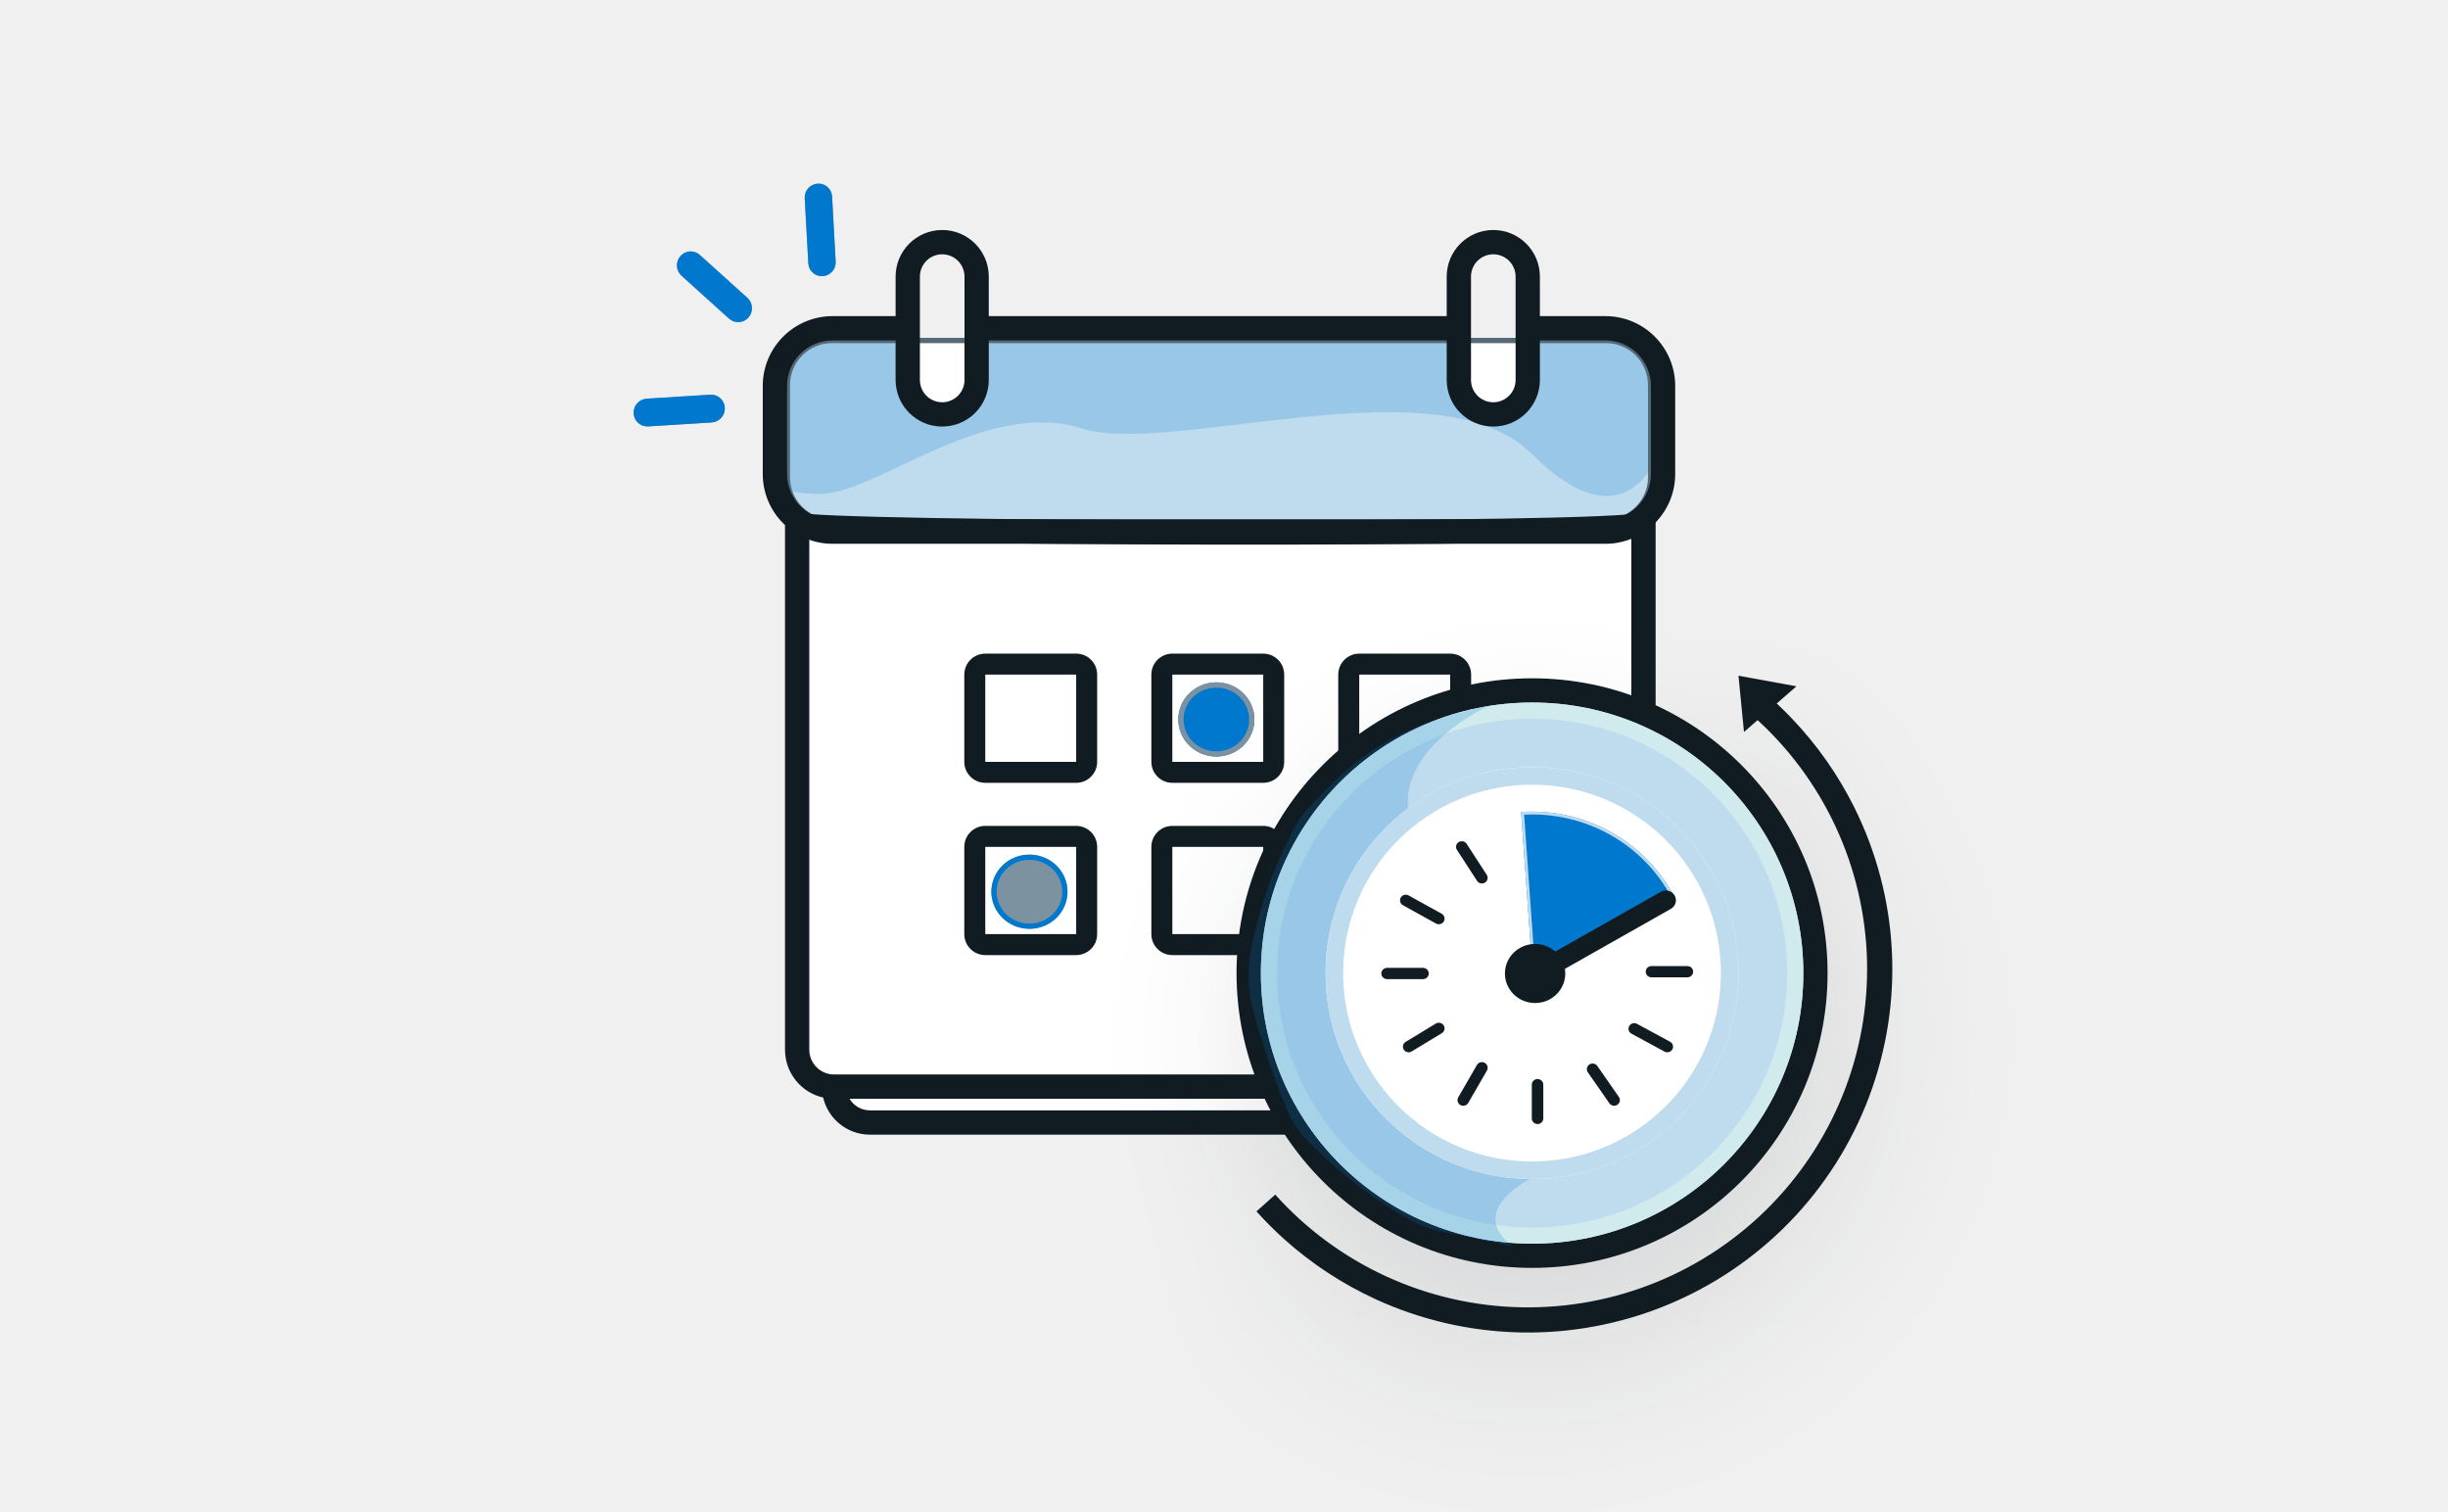
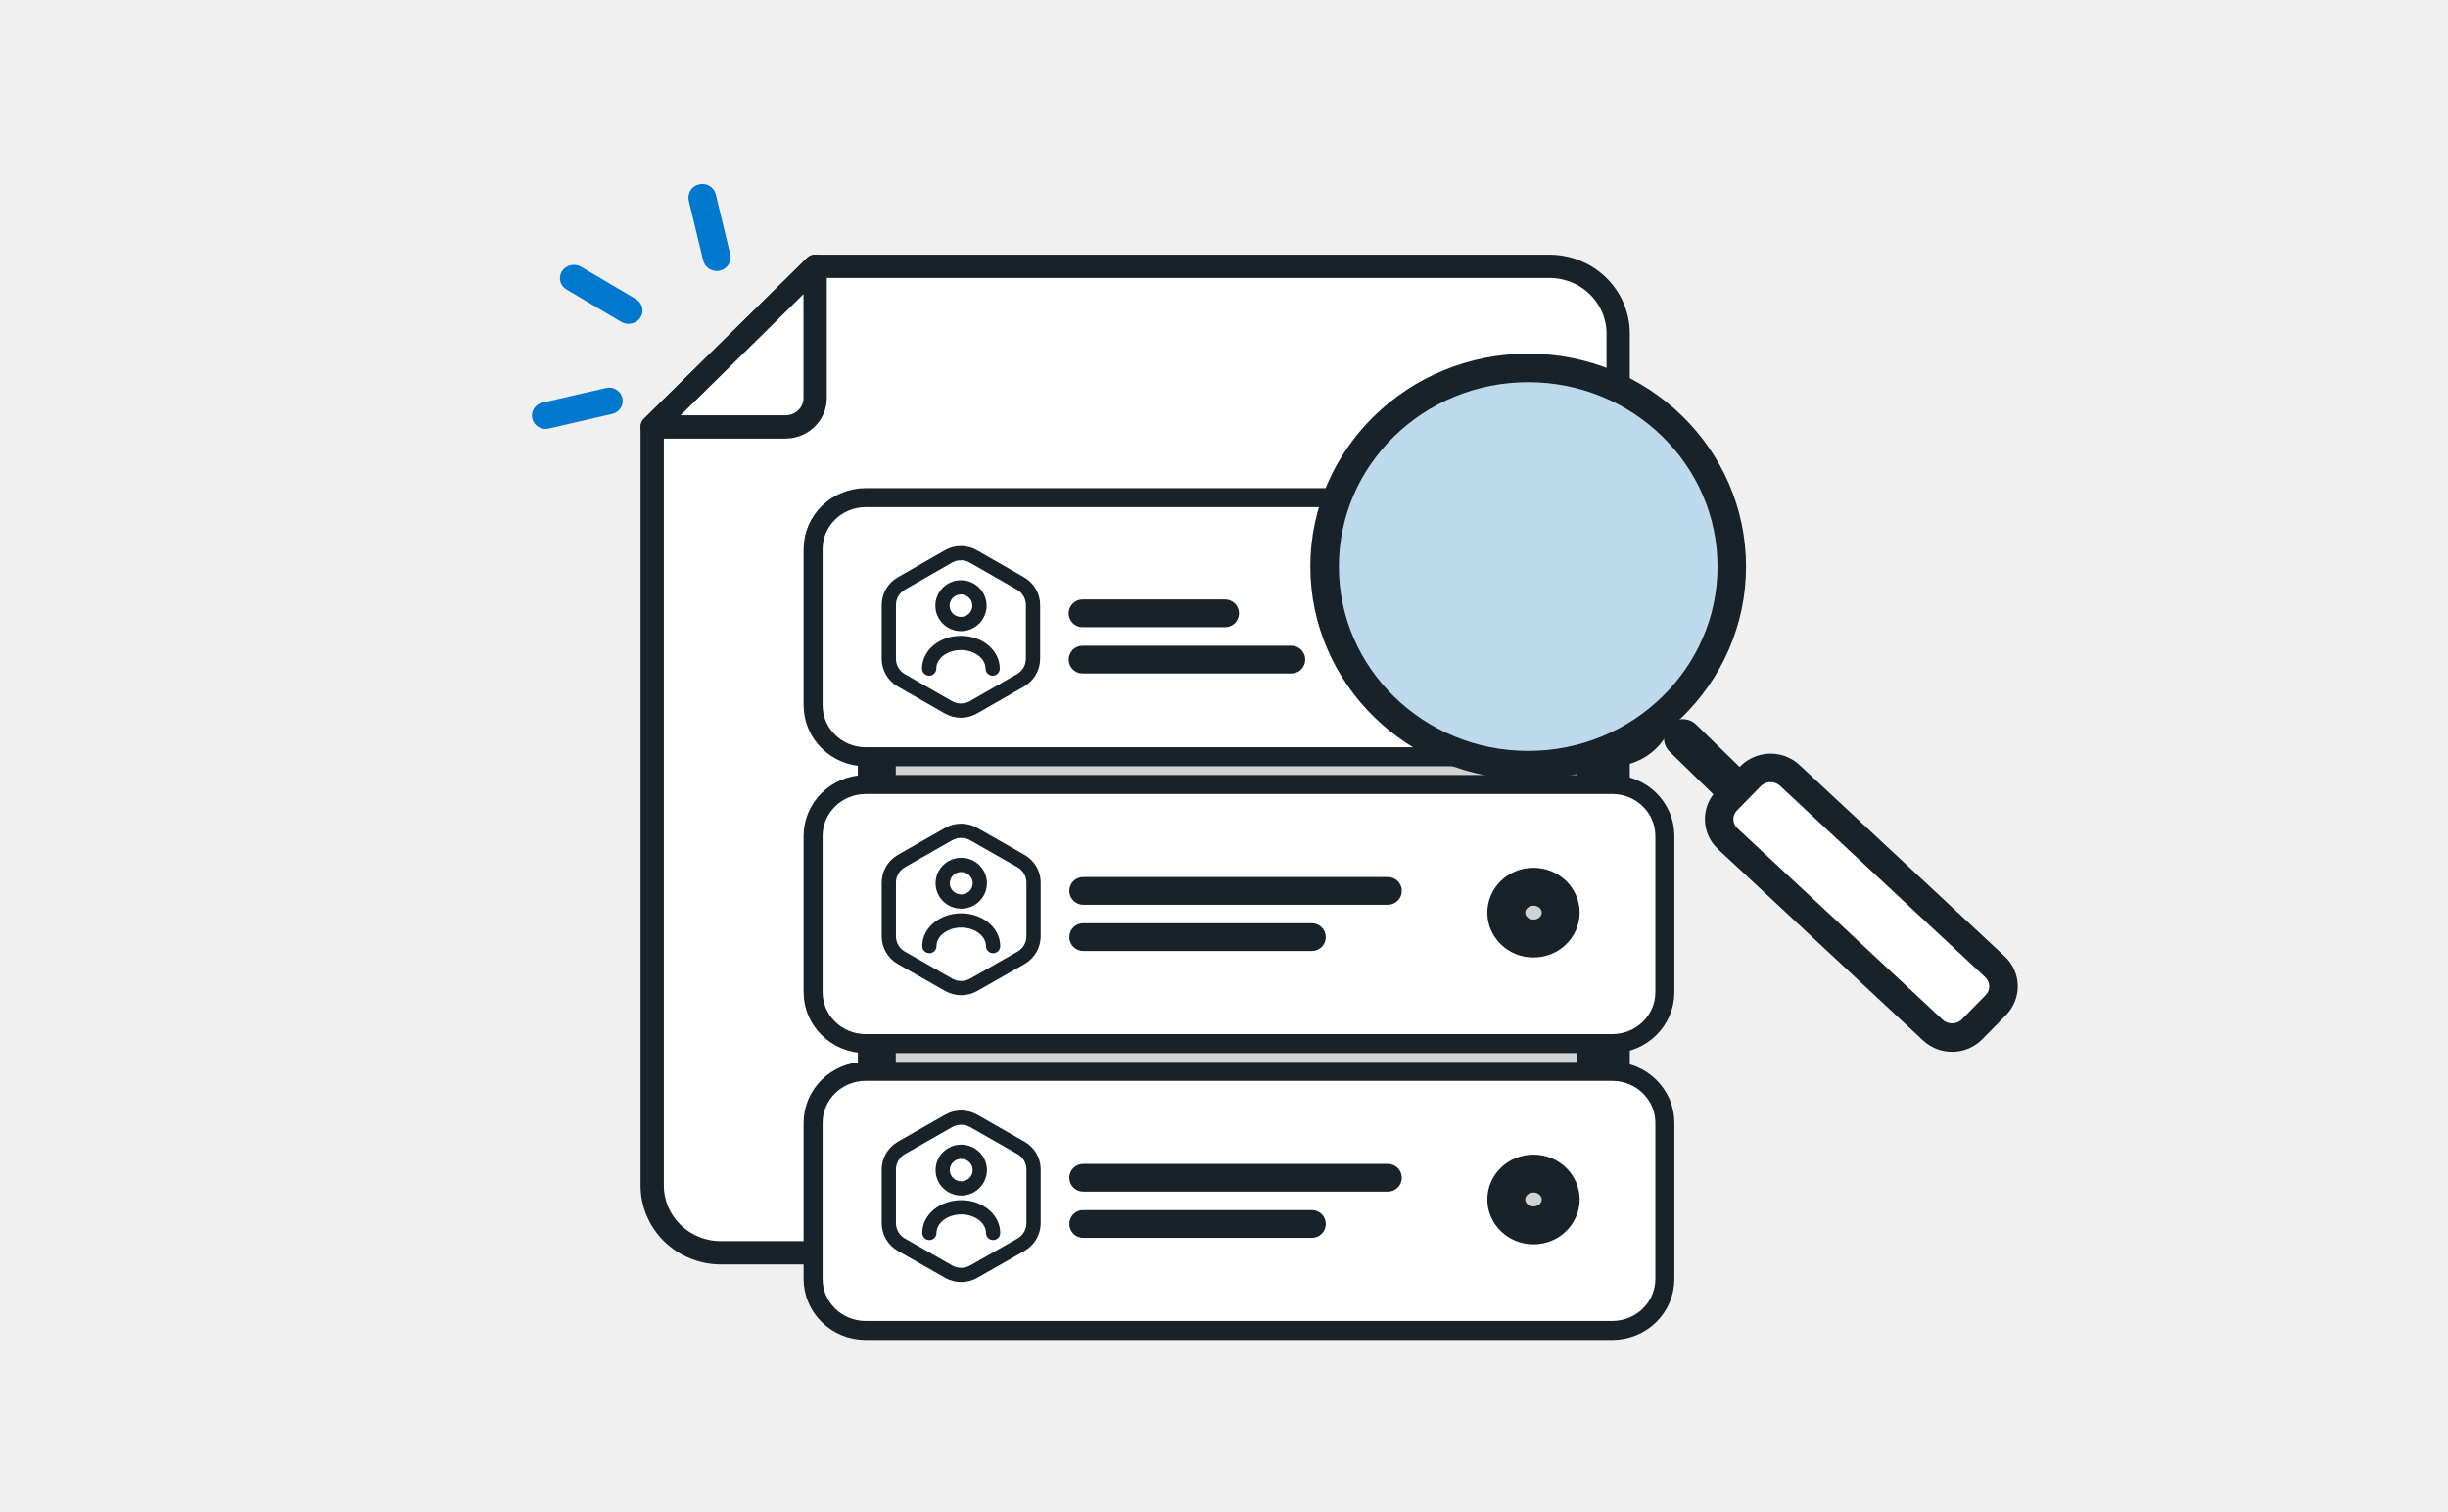
<svg xmlns="http://www.w3.org/2000/svg" width="196" height="121" viewBox="0 0 196 121" fill="none">
-   <g clip-path="url(#clip0_56001_733767)">
-     <mask id="mask0_56001_733767" style="mask-type:luminance" maskUnits="userSpaceOnUse" x="0" y="0" width="196" height="121">
-       <path d="M196 0H0V121H196V0Z" fill="white" />
-     </mask>
-     <g mask="url(#mask0_56001_733767)">
-       <path d="M62.832 30.828C62.832 28.741 64.524 27.049 66.611 27.049H128.588C130.675 27.049 132.366 28.741 132.366 30.828V38.21C132.366 40.297 130.675 41.989 128.588 41.989H66.611C64.524 41.989 62.832 40.297 62.832 38.21V30.828Z" fill="white" />
-       <path d="M64.933 26.601H72.508V30.208L73.229 32.012L75.033 32.733H76.836L78.279 31.29V28.765V26.601H102.447H116.876V29.126L117.237 31.29L119.04 33.094L121.205 32.733L122.287 30.929V26.24H127.697L131.305 27.683L133.108 30.208V37.422L132.026 40.669L129.14 42.472H112.907H77.197L64.933 42.112L62.768 40.669L62.047 35.98L62.408 29.126L64.933 26.601Z" fill="#BFDBEE" />
-       <path d="M86.213 34.176C93.127 36.815 115.071 28.765 122.645 36.34C130.219 43.915 132.746 36.34 132.746 36.34V29.487L131.303 27.683L129.499 26.601L125.532 26.24L122.645 26.601L122.285 28.765L121.924 32.012L119.76 33.094L117.957 32.733L116.874 30.569V26.601H116.152H78.276V29.126L77.916 31.651L76.112 33.094L74.309 32.733L72.866 30.93V26.601H66.013L65.281 27.052C64.887 27.294 64.504 27.557 64.178 27.884C63.12 28.945 62.686 30.025 62.422 31.042C61.859 33.21 61.55 35.582 61.853 37.801C61.853 37.801 61.284 39.575 65.702 39.543C70.12 39.511 78.468 32.147 86.213 34.176Z" fill="#0078CE" fill-opacity="0.2" />
-       <path fill-rule="evenodd" clip-rule="evenodd" d="M128.588 27.469H66.611C64.756 27.469 63.252 28.973 63.252 30.828V38.21C63.252 40.065 64.756 41.569 66.611 41.569H128.588C130.443 41.569 131.946 40.065 131.946 38.21V30.828C131.946 28.973 130.443 27.469 128.588 27.469ZM66.611 27.049C64.524 27.049 62.832 28.741 62.832 30.828V38.21C62.832 40.297 64.524 41.989 66.611 41.989H128.588C130.675 41.989 132.366 40.297 132.366 38.21V30.828C132.366 28.741 130.675 27.049 128.588 27.049H66.611Z" fill="#566976" />
-       <path d="M63.82 84.039V41.983C64.805 42.75 129.415 42.941 131.582 41.983V77.034L128.43 80.354V85.669C128.43 87.987 126.55 89.867 124.232 89.867H69.648C68.061 89.867 66.775 88.581 66.775 86.994C65.143 86.994 63.82 85.671 63.82 84.039Z" fill="white" />
-       <path fill-rule="evenodd" clip-rule="evenodd" d="M64.266 41.095C64.385 41.112 64.562 41.131 64.803 41.151C65.311 41.193 66.041 41.233 66.969 41.271C68.823 41.347 71.427 41.414 74.54 41.469C80.762 41.58 88.993 41.645 97.263 41.657C105.532 41.669 113.836 41.628 120.206 41.523C123.392 41.471 126.087 41.403 128.05 41.318C129.033 41.276 129.823 41.23 130.395 41.181C130.682 41.156 130.902 41.132 131.06 41.108C131.165 41.092 131.215 41.081 131.228 41.078L132.558 40.491V77.422L129.406 80.742V85.669C129.406 88.525 127.091 90.84 124.235 90.84H69.652C67.829 90.84 66.302 89.571 65.906 87.869C64.157 87.473 62.852 85.909 62.852 84.04V39.995L64.266 41.095ZM68.018 87.967C68.35 88.522 68.957 88.895 69.652 88.895H124.235C126.017 88.895 127.461 87.451 127.461 85.669V82.791L122.548 87.967H68.018ZM64.796 43.101V84.04C64.796 85.134 65.684 86.022 66.779 86.022H121.158V80.393C121.158 78.001 123.097 76.062 125.489 76.062H130.613V43.114C130.596 43.115 130.579 43.117 130.562 43.118C129.949 43.171 129.127 43.219 128.134 43.261C126.145 43.347 123.43 43.415 120.238 43.467C113.852 43.572 105.536 43.614 97.26 43.602C88.983 43.59 80.742 43.525 74.505 43.414C71.388 43.358 68.766 43.291 66.889 43.214C66.037 43.179 65.329 43.142 64.796 43.101ZM129.322 78.007H125.489C124.171 78.007 123.103 79.075 123.103 80.393V84.558L129.322 78.007Z" fill="#111B22" />
-       <path fill-rule="evenodd" clip-rule="evenodd" d="M75.437 20.359C74.451 20.359 73.652 21.158 73.652 22.144V30.419C73.652 31.405 74.451 32.205 75.437 32.205C76.423 32.205 77.223 31.405 77.223 30.419V22.144C77.223 21.158 76.423 20.359 75.437 20.359ZM71.707 22.144C71.707 20.084 73.377 18.414 75.437 18.414C77.497 18.414 79.167 20.084 79.167 22.144V25.309H115.831V22.144C115.831 20.084 117.501 18.414 119.561 18.414C121.621 18.414 123.291 20.084 123.291 22.144V25.309H128.534C131.622 25.309 134.125 27.812 134.125 30.9V37.944C134.125 41.032 131.622 43.535 128.534 43.535H66.661C63.573 43.535 61.07 41.032 61.07 37.944V30.9C61.07 27.812 63.573 25.309 66.661 25.309H71.707V22.144ZM71.707 27.254H66.661C64.647 27.254 63.015 28.886 63.015 30.9V37.944C63.015 39.958 64.647 41.59 66.661 41.59H128.534C130.548 41.59 132.18 39.958 132.18 37.944V30.9C132.18 28.886 130.548 27.254 128.534 27.254H123.291V30.419C123.291 32.479 121.621 34.149 119.561 34.149C117.501 34.149 115.831 32.479 115.831 30.419V27.254H79.167V30.419C79.167 32.479 77.497 34.149 75.437 34.149C73.377 34.149 71.707 32.479 71.707 30.419V27.254ZM119.561 20.359C118.575 20.359 117.776 21.158 117.776 22.144V30.419C117.776 31.405 118.575 32.205 119.561 32.205C120.547 32.205 121.347 31.405 121.347 30.419V22.144C121.347 21.158 120.547 20.359 119.561 20.359Z" fill="#111B22" />
-       <path fill-rule="evenodd" clip-rule="evenodd" d="M75.433 20.225C74.374 20.225 73.515 21.084 73.515 22.143V30.418C73.515 31.478 74.374 32.336 75.433 32.336C76.493 32.336 77.351 31.478 77.351 30.418V22.143C77.351 21.084 76.493 20.225 75.433 20.225ZM71.836 22.143C71.836 20.157 73.447 18.546 75.433 18.546C77.42 18.546 79.031 20.157 79.031 22.143V30.418C79.031 32.405 77.42 34.016 75.433 34.016C73.447 34.016 71.836 32.405 71.836 30.418V22.143ZM115.959 22.143C115.959 20.157 117.57 18.546 119.557 18.546C121.544 18.546 123.155 20.157 123.155 22.143V30.418C123.155 32.405 121.544 34.016 119.557 34.016C117.57 34.016 115.959 32.405 115.959 30.418V22.143ZM119.557 20.225C118.498 20.225 117.638 21.084 117.638 22.143V30.418C117.638 31.478 118.498 32.336 119.557 32.336C120.617 32.336 121.475 31.478 121.475 30.418V22.143C121.475 21.084 120.617 20.225 119.557 20.225Z" fill="#111B22" />
-       <path fill-rule="evenodd" clip-rule="evenodd" d="M86.165 54.008H78.886V60.993H86.165V54.008ZM78.886 52.329C77.959 52.329 77.207 53.081 77.207 54.008V60.993C77.207 61.92 77.959 62.672 78.886 62.672H86.165C87.092 62.672 87.844 61.92 87.844 60.993V54.008C87.844 53.081 87.092 52.329 86.165 52.329H78.886Z" fill="#111B22" />
-       <path fill-rule="evenodd" clip-rule="evenodd" d="M86.165 67.8H78.886V74.785H86.165V67.8ZM78.886 66.121C77.959 66.121 77.207 66.873 77.207 67.8V74.785C77.207 75.712 77.959 76.464 78.886 76.464H86.165C87.092 76.464 87.844 75.712 87.844 74.785V67.8C87.844 66.873 87.092 66.121 86.165 66.121H78.886Z" fill="#111B22" />
-       <path fill-rule="evenodd" clip-rule="evenodd" d="M101.141 67.8H93.863V74.785H101.141V67.8ZM93.863 66.121C92.936 66.121 92.184 66.873 92.184 67.8V74.785C92.184 75.712 92.936 76.464 93.863 76.464H101.141C102.069 76.464 102.82 75.712 102.82 74.785V67.8C102.82 66.873 102.069 66.121 101.141 66.121H93.863Z" fill="#111B22" />
-       <path fill-rule="evenodd" clip-rule="evenodd" d="M116.107 67.8H108.828V74.785H116.107V67.8ZM108.828 66.121C107.9 66.121 107.148 66.873 107.148 67.8V74.785C107.148 75.712 107.9 76.464 108.828 76.464H116.107C117.034 76.464 117.786 75.712 117.786 74.785V67.8C117.786 66.873 117.034 66.121 116.107 66.121H108.828Z" fill="#111B22" />
-       <path fill-rule="evenodd" clip-rule="evenodd" d="M101.141 54.008H93.863V60.993H101.141V54.008ZM93.863 52.329C92.936 52.329 92.184 53.081 92.184 54.008V60.993C92.184 61.92 92.936 62.672 93.863 62.672H101.141C102.069 62.672 102.82 61.92 102.82 60.993V54.008C102.82 53.081 102.069 52.329 101.141 52.329H93.863Z" fill="#111B22" />
-       <path fill-rule="evenodd" clip-rule="evenodd" d="M116.107 54.008H108.828V60.993H116.107V54.008ZM108.828 52.329C107.9 52.329 107.148 53.081 107.148 54.008V60.993C107.148 61.92 107.9 62.672 108.828 62.672H116.107C117.034 62.672 117.786 61.92 117.786 60.993V54.008C117.786 53.081 117.034 52.329 116.107 52.329H108.828Z" fill="#111B22" />
-       <path d="M85.469 71.39C85.469 73.03 84.105 74.36 82.422 74.36C80.739 74.36 79.375 73.03 79.375 71.39C79.375 69.749 80.739 68.419 82.422 68.419C84.105 68.419 85.469 69.749 85.469 71.39Z" fill="#7D92A1" />
-       <path fill-rule="evenodd" clip-rule="evenodd" d="M82.422 73.941C83.883 73.941 85.05 72.788 85.05 71.39C85.05 69.991 83.883 68.839 82.422 68.839C80.961 68.839 79.795 69.991 79.795 71.39C79.795 72.788 80.961 73.941 82.422 73.941ZM82.422 74.36C84.105 74.36 85.469 73.03 85.469 71.39C85.469 69.749 84.105 68.419 82.422 68.419C80.739 68.419 79.375 69.749 79.375 71.39C79.375 73.03 80.739 74.36 82.422 74.36Z" fill="#0078CE" />
-       <path d="M100.434 57.599C100.434 59.239 99.07 60.569 97.387 60.569C95.704 60.569 94.34 59.239 94.34 57.599C94.34 55.958 95.704 54.628 97.387 54.628C99.07 54.628 100.434 55.958 100.434 57.599Z" fill="#0078CE" />
-       <path fill-rule="evenodd" clip-rule="evenodd" d="M97.387 60.15C98.848 60.15 100.015 58.998 100.015 57.599C100.015 56.2 98.848 55.048 97.387 55.048C95.926 55.048 94.76 56.2 94.76 57.599C94.76 58.998 95.926 60.15 97.387 60.15ZM97.387 60.569C99.07 60.569 100.434 59.239 100.434 57.599C100.434 55.958 99.07 54.628 97.387 54.628C95.704 54.628 94.34 55.958 94.34 57.599C94.34 59.239 95.704 60.569 97.387 60.569Z" fill="#7D92A1" />
-       <path d="M115.408 71.39C115.408 73.03 114.044 74.36 112.361 74.36C110.678 74.36 109.312 73.03 109.312 71.39C109.312 69.749 110.678 68.419 112.361 68.419C114.044 68.419 115.408 69.749 115.408 71.39Z" fill="#31AAB7" />
-       <path fill-rule="evenodd" clip-rule="evenodd" d="M112.361 73.941C113.822 73.941 114.988 72.788 114.988 71.39C114.988 69.991 113.822 68.839 112.361 68.839C110.9 68.839 109.733 69.991 109.733 71.39C109.733 72.788 110.9 73.941 112.361 73.941ZM112.361 74.36C114.044 74.36 115.408 73.03 115.408 71.39C115.408 69.749 114.044 68.419 112.361 68.419C110.678 68.419 109.312 69.749 109.312 71.39C109.312 73.03 110.678 74.36 112.361 74.36Z" fill="#31AAB7" />
-       <g filter="url(#filter0_d_56001_733767)">
-         <path d="M146.325 77.905C146.325 90.94 135.732 101.507 122.665 101.507C109.597 101.507 99.004 90.94 99.004 77.905C99.004 64.871 109.597 54.304 122.665 54.304C135.732 54.304 146.325 64.871 146.325 77.905Z" fill="#111B22" />
-         <path fill-rule="evenodd" clip-rule="evenodd" d="M139.808 56.848C142.662 59.24 144.992 62.194 146.652 65.523C148.311 68.853 149.266 72.489 149.456 76.203C149.646 79.916 149.067 83.63 147.756 87.111C146.444 90.592 144.428 93.766 141.833 96.436C139.238 99.106 136.119 101.214 132.672 102.629C129.224 104.044 125.521 104.736 121.794 104.661C118.066 104.587 114.394 103.747 111.007 102.195C107.62 100.643 104.589 98.413 102.104 95.642L102.102 95.64L100.598 96.982C101.321 97.789 102.088 98.553 102.893 99.272C105.061 101.205 107.511 102.809 110.164 104.025C113.804 105.692 117.749 106.594 121.753 106.674C125.758 106.755 129.736 106.012 133.44 104.491C137.144 102.971 140.494 100.706 143.282 97.838C146.07 94.969 148.236 91.559 149.645 87.819C151.054 84.079 151.676 80.09 151.472 76.1C151.268 72.11 150.242 68.204 148.459 64.627C147.159 62.019 145.476 59.626 143.472 57.525C142.727 56.744 141.937 56.003 141.107 55.307L139.808 56.848Z" fill="#111B22" />
-         <path d="M139.633 58.602L139.191 54.098L143.834 54.944L139.633 58.602Z" fill="#111B22" />
-         <path d="M144.385 77.907C144.385 89.87 134.662 99.568 122.669 99.568C110.676 99.568 100.953 89.87 100.953 77.907C100.953 65.943 110.676 56.245 122.669 56.245C134.662 56.245 144.385 65.943 144.385 77.907Z" fill="#BFDBEE" />
-         <path fill-rule="evenodd" clip-rule="evenodd" d="M122.669 98.272C133.949 98.272 143.088 89.151 143.088 77.907C143.088 66.662 133.949 57.542 122.669 57.542C111.389 57.542 102.25 66.662 102.25 77.907C102.25 89.151 111.389 98.272 122.669 98.272ZM122.669 99.568C134.662 99.568 144.385 89.87 144.385 77.907C144.385 65.943 134.662 56.245 122.669 56.245C110.676 56.245 100.953 65.943 100.953 77.907C100.953 89.87 110.676 99.568 122.669 99.568Z" fill="#D0EAEE" />
-       </g>
-       <path d="M114.971 69.329C108.046 61.372 119.272 56.486 119.272 56.486C112.118 57.988 108.832 60.094 104.479 65.018C104.155 65.385 103.876 65.793 103.651 66.228C101.824 69.773 100.95 72.301 100.199 75.816C99.835 77.523 99.9 79.296 100.361 80.979C101.077 83.597 101.782 85.709 102.911 88.561C103.326 89.612 103.938 90.577 104.735 91.378C107.841 94.497 110.632 96.441 113.096 97.779C113.794 98.158 114.552 98.412 115.33 98.574L121.205 99.801C121.205 99.801 116.213 96.926 124.616 93.305C133.019 89.683 121.897 77.287 114.971 69.329Z" fill="#0078CE" fill-opacity="0.2" />
-       <path d="M64.431 15.867C64.398 15.262 64.862 14.741 65.467 14.703C66.072 14.665 66.589 15.125 66.622 15.729L66.908 20.947C66.941 21.552 66.478 22.073 65.873 22.111C65.268 22.149 64.751 21.689 64.718 21.085L64.431 15.867Z" fill="#999999" />
-       <path d="M66.908 20.947C66.941 21.552 66.478 22.072 65.873 22.11C65.268 22.148 64.751 21.689 64.718 21.085L64.431 15.867C64.398 15.262 64.862 14.741 65.466 14.703C66.071 14.665 66.588 15.124 66.622 15.729L66.908 20.947Z" fill="#0078CE" />
-       <path d="M51.905 34.139C51.291 34.178 50.766 33.712 50.732 33.098C50.699 32.484 51.169 31.956 51.783 31.917L56.861 31.598C57.475 31.559 58 32.026 58.033 32.639C58.067 33.253 57.597 33.782 56.983 33.82L51.905 34.139Z" fill="#999999" />
-       <path d="M56.861 31.598C57.475 31.559 58 32.026 58.033 32.639C58.067 33.253 57.596 33.782 56.983 33.82L51.905 34.139C51.291 34.178 50.766 33.712 50.732 33.098C50.699 32.484 51.169 31.956 51.783 31.917L56.861 31.598Z" fill="#0078CE" />
-       <path d="M139.193 77.905C139.193 87.011 131.792 94.394 122.663 94.394C113.534 94.394 106.133 87.011 106.133 77.905C106.133 68.798 113.534 61.416 122.663 61.416C131.792 61.416 139.193 68.798 139.193 77.905Z" fill="white" />
-       <path fill-rule="evenodd" clip-rule="evenodd" d="M122.663 92.987C131.018 92.987 137.786 86.231 137.786 77.905C137.786 69.579 131.018 62.823 122.663 62.823C114.307 62.823 107.54 69.579 107.54 77.905C107.54 86.231 114.307 92.987 122.663 92.987ZM122.663 94.394C131.792 94.394 139.193 87.011 139.193 77.905C139.193 68.798 131.792 61.416 122.663 61.416C113.534 61.416 106.133 68.798 106.133 77.905C106.133 87.011 113.534 94.394 122.663 94.394Z" fill="#BFDBEE" />
-       <path d="M121.789 65.013C124.323 64.839 126.852 65.41 129.053 66.651C131.254 67.892 133.027 69.748 134.146 71.981L122.68 77.486L121.789 65.013Z" fill="#0078CE" />
-       <path fill-rule="evenodd" clip-rule="evenodd" d="M122.013 64.999C121.938 65.003 121.864 65.008 121.789 65.013L122.68 77.486L134.146 71.981C134.112 71.915 134.078 71.848 134.043 71.782C132.921 69.638 131.188 67.855 129.053 66.651C126.917 65.446 124.472 64.874 122.013 64.999ZM122.029 65.223L122.88 77.142L133.841 71.879C132.739 69.777 131.039 68.028 128.943 66.846C126.845 65.663 124.444 65.1 122.029 65.223Z" fill="#BFDBEE" />
-       <path fill-rule="evenodd" clip-rule="evenodd" d="M116.791 67.419C117.005 67.285 117.289 67.347 117.426 67.557L119.036 70.035C119.173 70.245 119.11 70.524 118.896 70.658C118.681 70.791 118.397 70.73 118.261 70.52L116.65 68.041C116.513 67.832 116.577 67.553 116.791 67.419Z" fill="#111B22" />
-       <path fill-rule="evenodd" clip-rule="evenodd" d="M112.153 71.858C112.278 71.641 112.558 71.565 112.779 71.687L115.425 73.152C115.647 73.274 115.725 73.549 115.6 73.766C115.475 73.983 115.194 74.059 114.973 73.936L112.327 72.472C112.106 72.35 112.028 72.075 112.153 71.858Z" fill="#111B22" />
-       <path fill-rule="evenodd" clip-rule="evenodd" d="M110.598 77.937C110.598 77.688 110.803 77.486 111.058 77.486L113.934 77.487C114.188 77.487 114.394 77.688 114.394 77.937C114.394 78.186 114.188 78.388 113.934 78.388L111.058 78.388C110.804 78.388 110.598 78.186 110.598 77.937Z" fill="#111B22" />
-       <path fill-rule="evenodd" clip-rule="evenodd" d="M115.591 82.094C115.725 82.305 115.659 82.583 115.443 82.714L113.027 84.178C112.811 84.309 112.527 84.244 112.393 84.032C112.26 83.821 112.326 83.543 112.542 83.412L114.958 81.947C115.174 81.816 115.458 81.882 115.591 82.094Z" fill="#111B22" />
-       <path fill-rule="evenodd" clip-rule="evenodd" d="M118.878 85.092C119.099 85.214 119.177 85.489 119.052 85.706L117.556 88.297C117.431 88.513 117.151 88.59 116.93 88.467C116.708 88.344 116.63 88.07 116.755 87.853L118.251 85.262C118.376 85.045 118.657 84.969 118.878 85.092Z" fill="#111B22" />
-       <path fill-rule="evenodd" clip-rule="evenodd" d="M123.105 86.386C123.359 86.386 123.565 86.588 123.565 86.837V89.54C123.565 89.789 123.359 89.991 123.105 89.991C122.851 89.99 122.645 89.789 122.645 89.54V86.836C122.645 86.587 122.851 86.386 123.105 86.386Z" fill="#111B22" />
-       <path fill-rule="evenodd" clip-rule="evenodd" d="M127.252 85.224C127.461 85.084 127.748 85.137 127.891 85.342L129.616 87.821C129.759 88.026 129.705 88.307 129.495 88.447C129.285 88.587 128.999 88.534 128.856 88.328L127.131 85.85C126.988 85.644 127.042 85.364 127.252 85.224Z" fill="#111B22" />
-       <path fill-rule="evenodd" clip-rule="evenodd" d="M130.444 82.145C130.567 81.927 130.847 81.848 131.069 81.968L133.715 83.401C133.938 83.521 134.019 83.795 133.896 84.013C133.773 84.231 133.493 84.31 133.271 84.189L130.625 82.757C130.402 82.637 130.322 82.363 130.444 82.145Z" fill="#111B22" />
-       <path fill-rule="evenodd" clip-rule="evenodd" d="M131.766 77.794C131.766 77.545 131.971 77.344 132.225 77.344L135.102 77.344C135.356 77.344 135.562 77.546 135.562 77.795C135.562 78.043 135.356 78.245 135.102 78.245L132.226 78.245C131.972 78.245 131.766 78.043 131.766 77.794Z" fill="#111B22" />
-       <path fill-rule="evenodd" clip-rule="evenodd" d="M134.075 71.684C134.297 72.062 134.165 72.544 133.78 72.762L123.427 78.62C123.042 78.838 122.549 78.708 122.327 78.331C122.105 77.954 122.237 77.471 122.622 77.253L132.976 71.396C133.361 71.178 133.853 71.307 134.075 71.684Z" fill="#111B22" />
-       <path d="M125.324 77.937C125.324 79.243 124.242 80.302 122.908 80.302C121.574 80.302 120.492 79.243 120.492 77.937C120.492 76.63 121.574 75.571 122.908 75.571C124.242 75.571 125.324 76.63 125.324 77.937Z" fill="#111B22" />
-       <path d="M54.567 22.077C54.114 21.669 54.074 20.964 54.478 20.503C54.882 20.042 55.577 20 56.03 20.409L59.839 23.842C60.292 24.251 60.332 24.956 59.928 25.416C59.524 25.877 58.829 25.919 58.376 25.511L54.567 22.077Z" fill="#999999" />
-       <path d="M59.838 23.842L59.918 23.922C60.295 24.338 60.306 24.984 59.928 25.416L59.849 25.498C59.438 25.881 58.801 25.894 58.376 25.511L54.567 22.077C54.114 21.669 54.074 20.964 54.478 20.503C54.882 20.042 55.577 20 56.03 20.409L59.838 23.842Z" fill="#0078CE" />
-     </g>
-   </g>
-   <defs>
-     <filter id="filter0_d_56001_733767" x="88.632" y="48.912" width="73.25" height="73.327" filterUnits="userSpaceOnUse" color-interpolation-filters="sRGB">
-       <feFlood flood-opacity="0" result="BackgroundImageFix" />
-       <feColorMatrix in="SourceAlpha" type="matrix" values="0 0 0 0 0 0 0 0 0 0 0 0 0 0 0 0 0 0 127 0" result="hardAlpha" />
-       <feOffset dy="5.186" />
-       <feGaussianBlur stdDeviation="5.186" />
-       <feColorMatrix type="matrix" values="0 0 0 0 0.071 0 0 0 0 0.106 0 0 0 0 0.129 0 0 0 0.1 0" />
-       <feBlend mode="normal" in2="BackgroundImageFix" result="effect1_dropShadow_56001_733767" />
-       <feBlend mode="normal" in="SourceGraphic" in2="effect1_dropShadow_56001_733767" result="shape" />
-     </filter>
-     <clipPath id="clip0_56001_733767">
-       <rect width="196" height="121" fill="white" />
-     </clipPath>
-   </defs>
+   <path d="M65.265 21.321H124.045C125.507 21.321 126.91 21.888 127.944 22.897C128.978 23.906 129.559 25.274 129.559 26.701V94.92C129.559 96.347 128.978 97.715 127.944 98.724C126.91 99.732 125.507 100.299 124.045 100.299H57.733C56.27 100.299 54.868 99.732 53.834 98.724C52.8 97.715 52.219 96.347 52.219 94.92V34.178L65.265 21.321Z" fill="white" stroke="#17222B" stroke-width="1.865" stroke-linecap="round" stroke-linejoin="round" />
+   <path d="M127.776 56.084V99.437H70.202V56.084H127.776Z" fill="#D2D2D2" stroke="#17222B" stroke-width="3.036" />
+   <path d="M52.219 34.178H62.905C63.532 34.175 64.132 33.93 64.575 33.496C65.017 33.063 65.265 32.476 65.265 31.865V21.321L52.219 34.178Z" fill="white" stroke="#17222B" stroke-width="1.865" stroke-linecap="round" stroke-linejoin="round" />
+   <path d="M129.087 39.841H69.313C66.987 39.841 65.102 41.685 65.102 43.96V56.466C65.102 58.741 66.987 60.585 69.313 60.585H129.087C131.413 60.585 133.298 58.741 133.298 56.466V43.96C133.298 41.685 131.413 39.841 129.087 39.841Z" fill="white" stroke="#17222B" stroke-width="1.522" stroke-linecap="round" stroke-linejoin="round" />
+   <path d="M76.473 48.079C77.704 48.079 78.638 49.044 78.638 50.154C78.638 51.265 77.704 52.229 76.473 52.23C75.241 52.23 74.308 51.265 74.308 50.154C74.308 49.043 75.241 48.079 76.473 48.079Z" fill="#D2D2D2" stroke="#17222B" stroke-width="3.036" />
+   <path d="M82.708 48.433V52.744C82.708 53.45 82.327 54.105 81.71 54.465L77.936 56.626C77.32 56.979 76.558 56.979 75.935 56.626L72.162 54.465C71.545 54.112 71.164 53.456 71.164 52.744V48.433C71.164 47.728 71.545 47.072 72.162 46.713L75.935 44.551C76.552 44.198 77.314 44.198 77.936 44.551L81.71 46.713C82.327 47.072 82.708 47.721 82.708 48.433Z" fill="white" stroke="#17222B" stroke-width="1.141" stroke-linecap="round" stroke-linejoin="round" />
+   <path d="M76.941 49.959C77.759 49.959 78.421 49.301 78.421 48.49C78.421 47.679 77.759 47.022 76.941 47.022C76.124 47.022 75.461 47.679 75.461 48.49C75.461 49.301 76.124 49.959 76.941 49.959Z" stroke="#17222B" stroke-width="1.141" stroke-linecap="round" stroke-linejoin="round" />
+   <path d="M79.477 53.525C79.477 52.391 78.34 51.471 76.936 51.471C75.532 51.471 74.394 52.391 74.394 53.525" stroke="#17222B" stroke-width="1.141" stroke-linecap="round" stroke-linejoin="round" />
+   <rect x="85.943" y="48.372" width="12.878" height="1.462" rx="0.731" fill="#17222B" stroke="#17222B" stroke-width="0.761" />
+   <rect x="85.943" y="52.076" width="18.183" height="1.462" rx="0.731" fill="#17222B" stroke="#17222B" stroke-width="0.761" />
+   <path d="M129.087 62.808H69.313C66.987 62.808 65.102 64.652 65.102 66.927V79.433C65.102 81.708 66.987 83.552 69.313 83.552H129.087C131.413 83.552 133.298 81.708 133.298 79.433V66.927C133.298 64.652 131.413 62.808 129.087 62.808Z" fill="white" stroke="#17222B" stroke-width="1.522" stroke-linecap="round" stroke-linejoin="round" />
+   <path d="M82.752 70.655V74.962C82.752 75.668 82.369 76.323 81.751 76.682L77.962 78.841C77.344 79.194 76.579 79.194 75.954 78.841L72.165 76.682C71.547 76.329 71.164 75.674 71.164 74.962V70.655C71.164 69.95 71.547 69.295 72.165 68.936L75.954 66.776C76.572 66.424 77.337 66.424 77.962 66.776L81.751 68.936C82.369 69.295 82.752 69.944 82.752 70.655Z" fill="white" stroke="#17222B" stroke-width="1.141" stroke-linecap="round" stroke-linejoin="round" />
+   <path d="M76.963 72.178C77.783 72.178 78.448 71.521 78.448 70.711C78.448 69.9 77.783 69.244 76.963 69.244C76.142 69.244 75.477 69.9 75.477 70.711C75.477 71.521 76.142 72.178 76.963 72.178Z" stroke="#17222B" stroke-width="1.141" stroke-linecap="round" stroke-linejoin="round" />
+   <path d="M79.512 75.743C79.512 74.609 78.371 73.69 76.961 73.69C75.552 73.69 74.41 74.609 74.41 75.743" stroke="#17222B" stroke-width="1.141" stroke-linecap="round" stroke-linejoin="round" />
+   <rect x="85.994" y="70.594" width="25.861" height="1.46" rx="0.73" fill="#17222B" stroke="#17222B" stroke-width="0.761" />
+   <rect x="85.994" y="74.294" width="19.776" height="1.46" rx="0.73" fill="#17222B" stroke="#17222B" stroke-width="0.761" />
+   <path d="M122.779 70.992C124.025 70.992 124.959 71.961 124.959 73.064C124.959 74.167 124.025 75.136 122.779 75.136C121.534 75.136 120.601 74.167 120.601 73.064C120.601 71.961 121.533 70.992 122.779 70.992Z" fill="#D2D2D2" stroke="#17222B" stroke-width="3.036" />
+   <path d="M129.087 85.773H69.313C66.987 85.773 65.102 87.617 65.102 89.892V102.398C65.102 104.673 66.987 106.517 69.313 106.517H129.087C131.413 106.517 133.298 104.673 133.298 102.398V89.892C133.298 87.617 131.413 85.773 129.087 85.773Z" fill="white" stroke="#17222B" stroke-width="1.522" stroke-linecap="round" stroke-linejoin="round" />
+   <path d="M82.752 93.621V97.928C82.752 98.633 82.369 99.288 81.751 99.647L77.962 101.807C77.344 102.16 76.579 102.16 75.954 101.807L72.165 99.647C71.547 99.295 71.164 98.64 71.164 97.928V93.621C71.164 92.916 71.547 92.261 72.165 91.902L75.954 89.742C76.572 89.389 77.337 89.389 77.962 89.742L81.751 91.902C82.369 92.261 82.752 92.909 82.752 93.621Z" fill="white" stroke="#17222B" stroke-width="1.141" stroke-linecap="round" stroke-linejoin="round" />
+   <path d="M76.963 95.144C77.783 95.144 78.448 94.487 78.448 93.677C78.448 92.866 77.783 92.21 76.963 92.21C76.142 92.21 75.477 92.866 75.477 93.677C75.477 94.487 76.142 95.144 76.963 95.144Z" stroke="#17222B" stroke-width="1.141" stroke-linecap="round" stroke-linejoin="round" />
+   <path d="M79.512 98.708C79.512 97.575 78.371 96.655 76.961 96.655C75.552 96.655 74.41 97.575 74.41 98.708" stroke="#17222B" stroke-width="1.141" stroke-linecap="round" stroke-linejoin="round" />
+   <rect x="85.994" y="93.56" width="25.861" height="1.46" rx="0.73" fill="#17222B" stroke="#17222B" stroke-width="0.761" />
+   <rect x="85.994" y="97.261" width="19.776" height="1.46" rx="0.73" fill="#17222B" stroke="#17222B" stroke-width="0.761" />
+   <path d="M122.779 93.957C124.025 93.957 124.959 94.926 124.959 96.029C124.959 97.132 124.025 98.101 122.779 98.101C121.534 98.101 120.601 97.131 120.601 96.029C120.601 94.926 121.533 93.957 122.779 93.957Z" fill="#D2D2D2" stroke="#17222B" stroke-width="3.036" />
+   <path d="M122.355 61.259C131.357 61.259 138.655 54.139 138.655 45.357C138.655 36.575 131.357 29.456 122.355 29.456C113.353 29.456 106.055 36.575 106.055 45.357C106.055 54.139 113.353 61.259 122.355 61.259Z" fill="#BDD9EB" stroke="#17222B" stroke-width="2.283" stroke-linecap="round" stroke-linejoin="round" />
+   <path d="M134.742 59.095L140.83 65.033" stroke="#17222B" stroke-width="3.036" stroke-linecap="round" stroke-linejoin="round" />
+   <path d="M140.152 62.15L138.262 64.079C137.412 64.946 137.444 66.322 138.333 67.151L154.754 82.466C155.644 83.295 157.054 83.264 157.904 82.396L159.794 80.468C160.644 79.6 160.612 78.225 159.723 77.395L143.301 62.081C142.412 61.251 141.002 61.282 140.152 62.15Z" fill="white" stroke="#17222B" stroke-width="2.283" stroke-linecap="round" stroke-linejoin="round" />
+   <rect x="0.651" y="0.397" width="1.073" height="6.278" rx="0.537" transform="matrix(0.233004 0.96542 0.980845 -0.226196 42.4777 32.34)" fill="#999999" stroke="#0078CE" stroke-width="1.073" />
+   <rect x="-0.412" y="0.657" width="1.103" height="6.051" rx="0.551" transform="matrix(-0.980846 0.226193 0.233006 0.965419 56.0848 14.6292)" fill="#999999" stroke="#0078CE" stroke-width="1.103" />
+   <rect x="0.18" y="0.735" width="1.092" height="6.135" rx="0.546" transform="matrix(-0.538507 0.832345 0.868644 0.513038 45.2252 21.0104)" fill="#999999" stroke="#0078CE" stroke-width="1.092" />
</svg>
